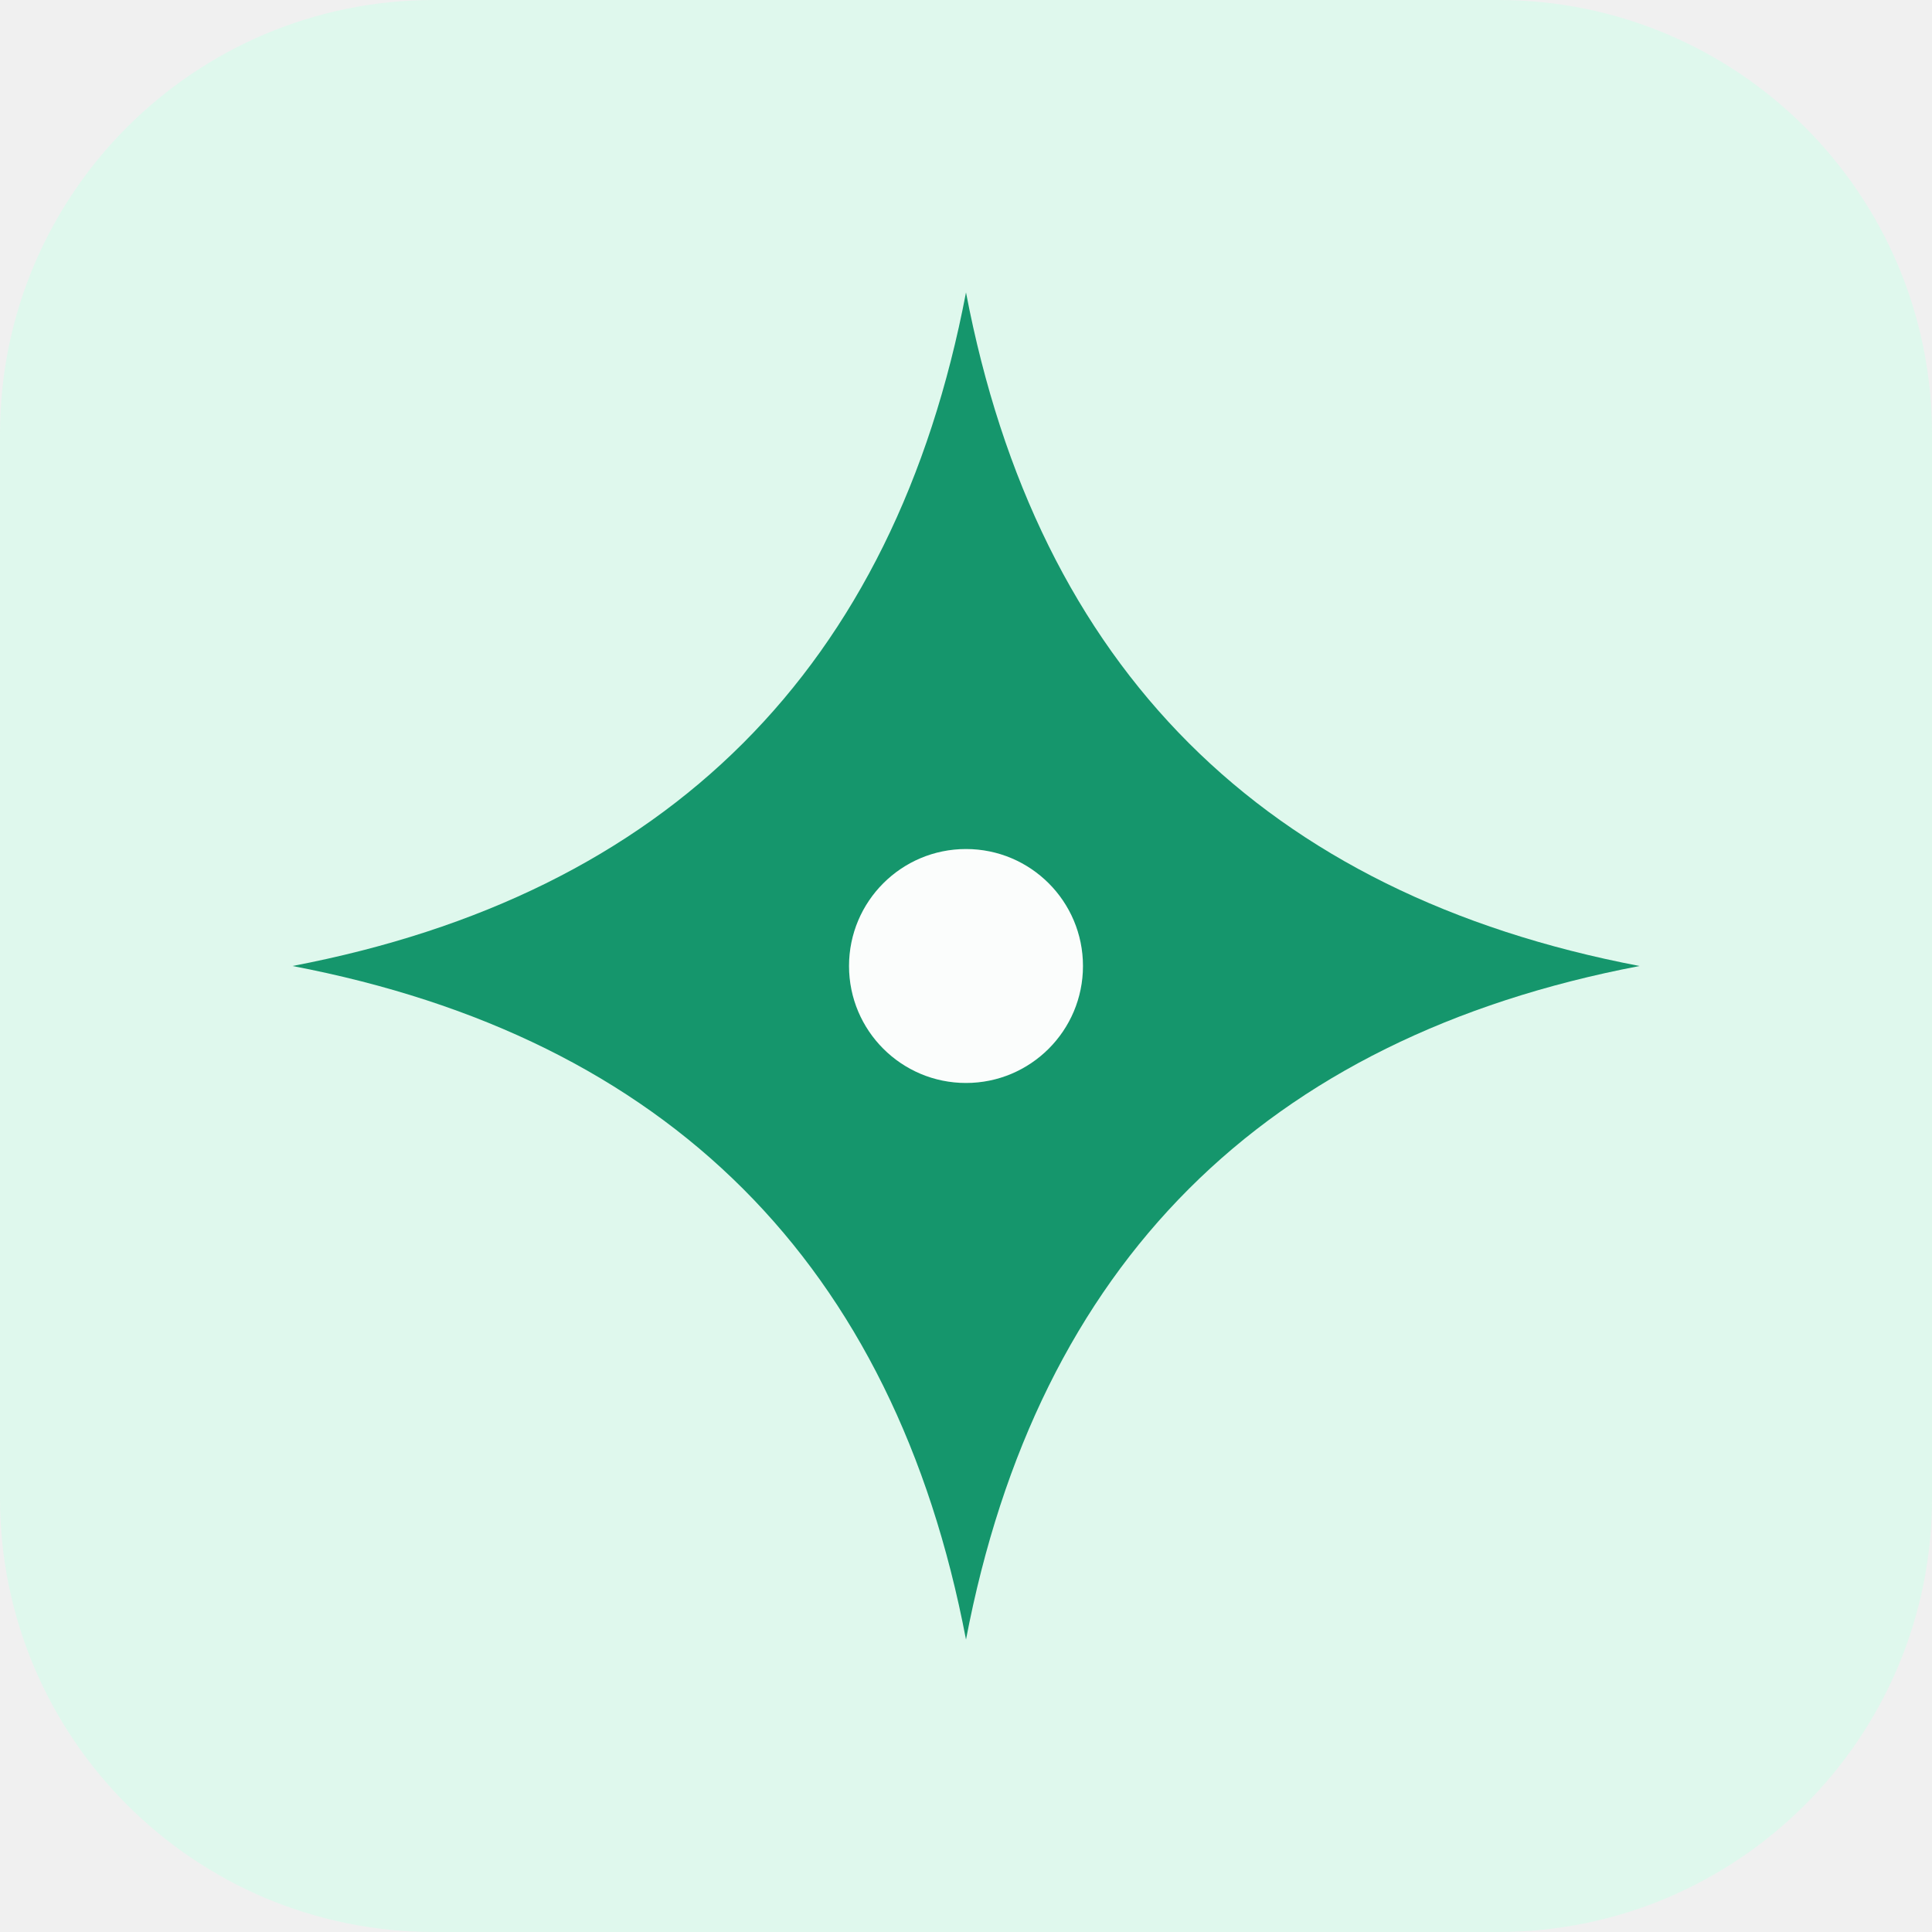
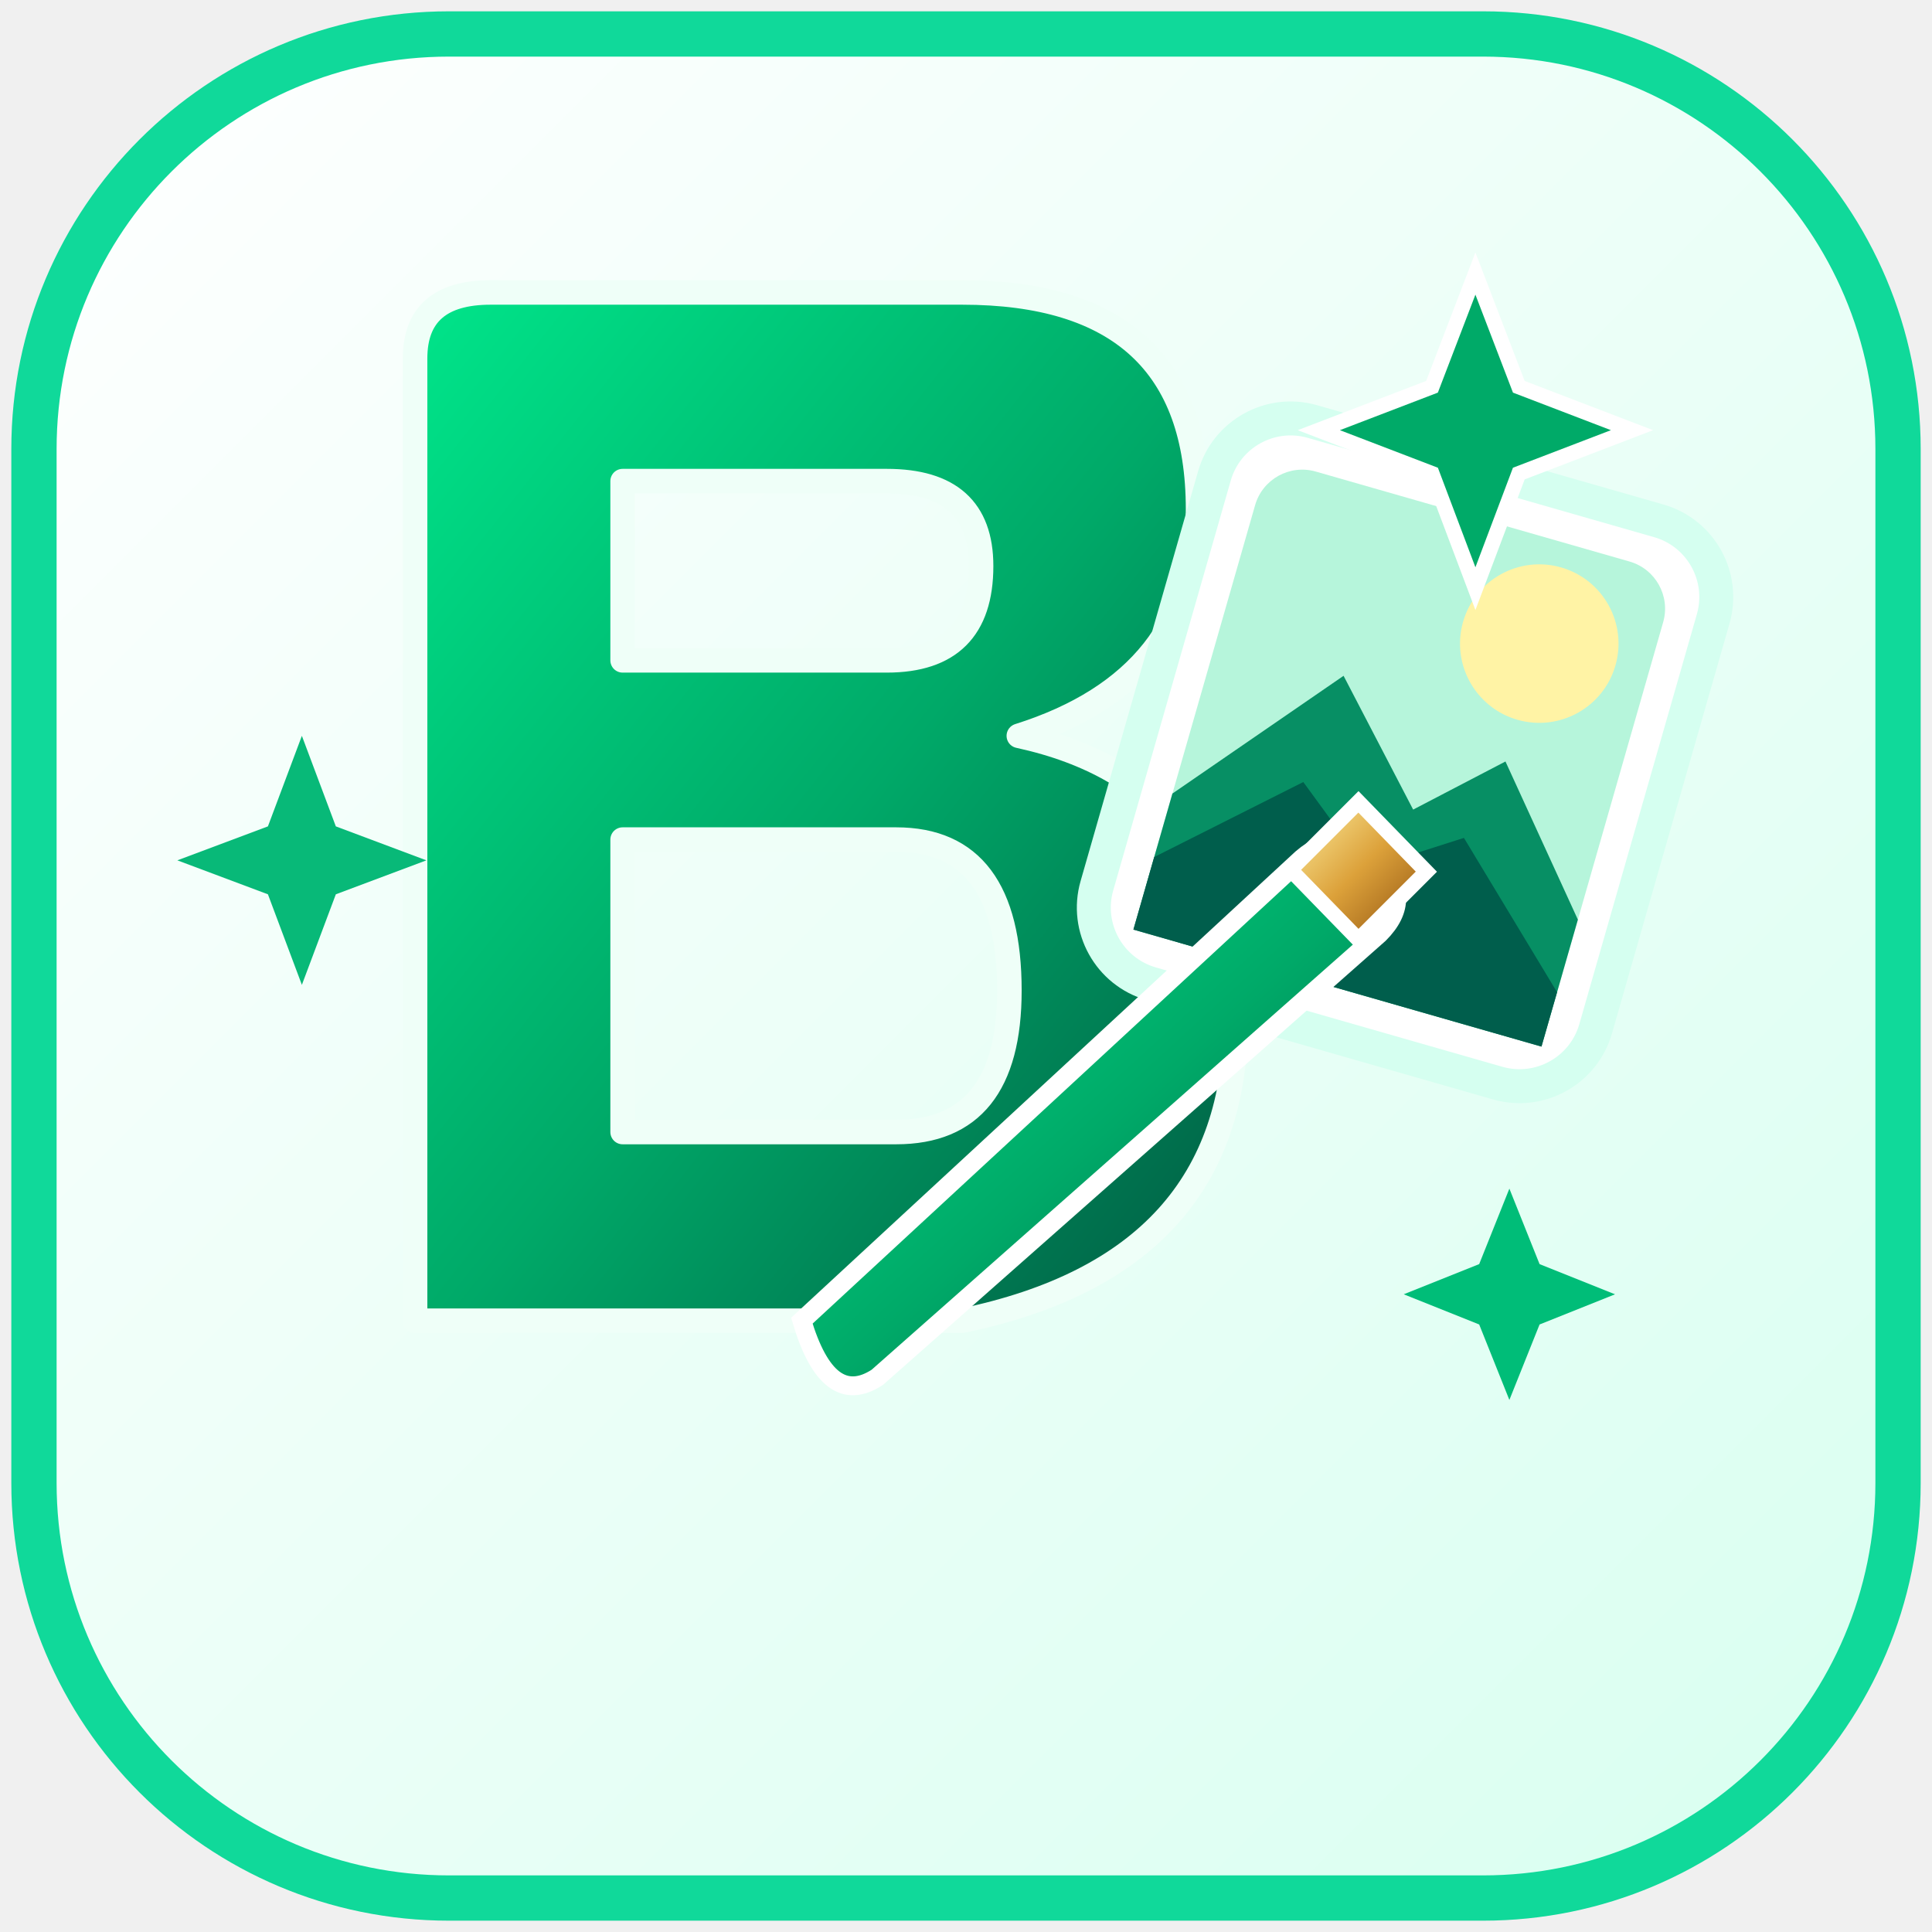
<svg xmlns="http://www.w3.org/2000/svg" width="1024" height="1024" viewBox="0 0 1024 1024">
-   <rect width="1024" height="1024" rx="230" fill="#dff8ed" />
-   <path d="M512 155 C550 354 670 474 869 512 C670 550 550 670 512 869 C474 670 354 550 155 512 C354 474 474 354 512 155Z" fill="#15966c" />
-   <circle cx="512" cy="512" r="62" fill="#fbfdfc" />
+   <defs>
+     <linearGradient id="bg" x1="0" y1="0" x2="1" y2="1">
+       <stop stop-color="#ffffff" />
+       <stop offset="1" stop-color="#d8fff0" />
+     </linearGradient>
+     <linearGradient id="green" x1="0" y1="0" x2="1" y2="1">
+       <stop stop-color="#00e58a" />
+       <stop offset=".52" stop-color="#00a968" />
+       <stop offset="1" stop-color="#005b43" />
+     </linearGradient>
+     <linearGradient id="gold" x1="0" y1="0" x2="1" y2="1">
+       <stop stop-color="#fff3a5" />
+       <stop offset=".5" stop-color="#dca13a" />
+       <stop offset="1" stop-color="#8b4e0d" />
+     </linearGradient>
+   </defs>
+   <rect x="18" y="18" width="988" height="988" rx="220" fill="url(#bg)" stroke="#10d99a" stroke-width="24" />
+   <path d="M220 190 Q220 155 260 155 H510 Q635 155 635 270 Q635 360 540 390 Q655 415 655 540 Q655 670 510 700 H220 V190 Z M330 255 V350 H470 Q520 350 520 300 Q520 255 470 255 Z M330 445 V600 H475 Q535 600 535 525 Q535 445 475 445 Z" fill="url(#green)" stroke="#effff8" stroke-width="13" stroke-linejoin="round" />
+   <g transform="rotate(16 710 420)">
+     <rect x="600" y="235" width="275" height="310" rx="42" fill="#fff" stroke="#d5fff0" stroke-width="18" />
+     <rect x="625" y="260" width="225" height="260" rx="26" fill="#b6f5db" />
+     <circle cx="790" cy="315" r="42" fill="#fff3a5" />
+     <path d="M625 445 L695 360 L750 418 L790 380 L850 450 V520 H625Z" fill="#078f64" />
+     <path d="M625 480 L690 420 L735 455 L780 425 L850 490 V520 H625Z" fill="#005e4c" />
+   </g>
+   <path d="M425 700 L690 455 Q711 437 730 457 Q750 476 731 495 L465 730 Q439 747 425 700Z" fill="url(#green)" stroke="#fff" stroke-width="10" />
+   <path d="M684 461 L720 425 L756 462 L720 498Z" fill="url(#gold)" stroke="#fff" stroke-width="8" />
+   <path d="M782 145 L805 205 L865 228 L805 251 L782 312 L759 251 L699 228 L759 205Z" fill="#00aa68" stroke="#fff" stroke-width="8" />
+   <path d="M160 390 L178 438 L226 456 L178 474 L160 522 L142 474 L94 456 L142 438Z" fill="#08b978" />
+   <path d="M800 630 L816 670 L856 686 L816 702 L800 742 L784 702 L744 686 L784 670Z" fill="#00bd78" />
</svg>
